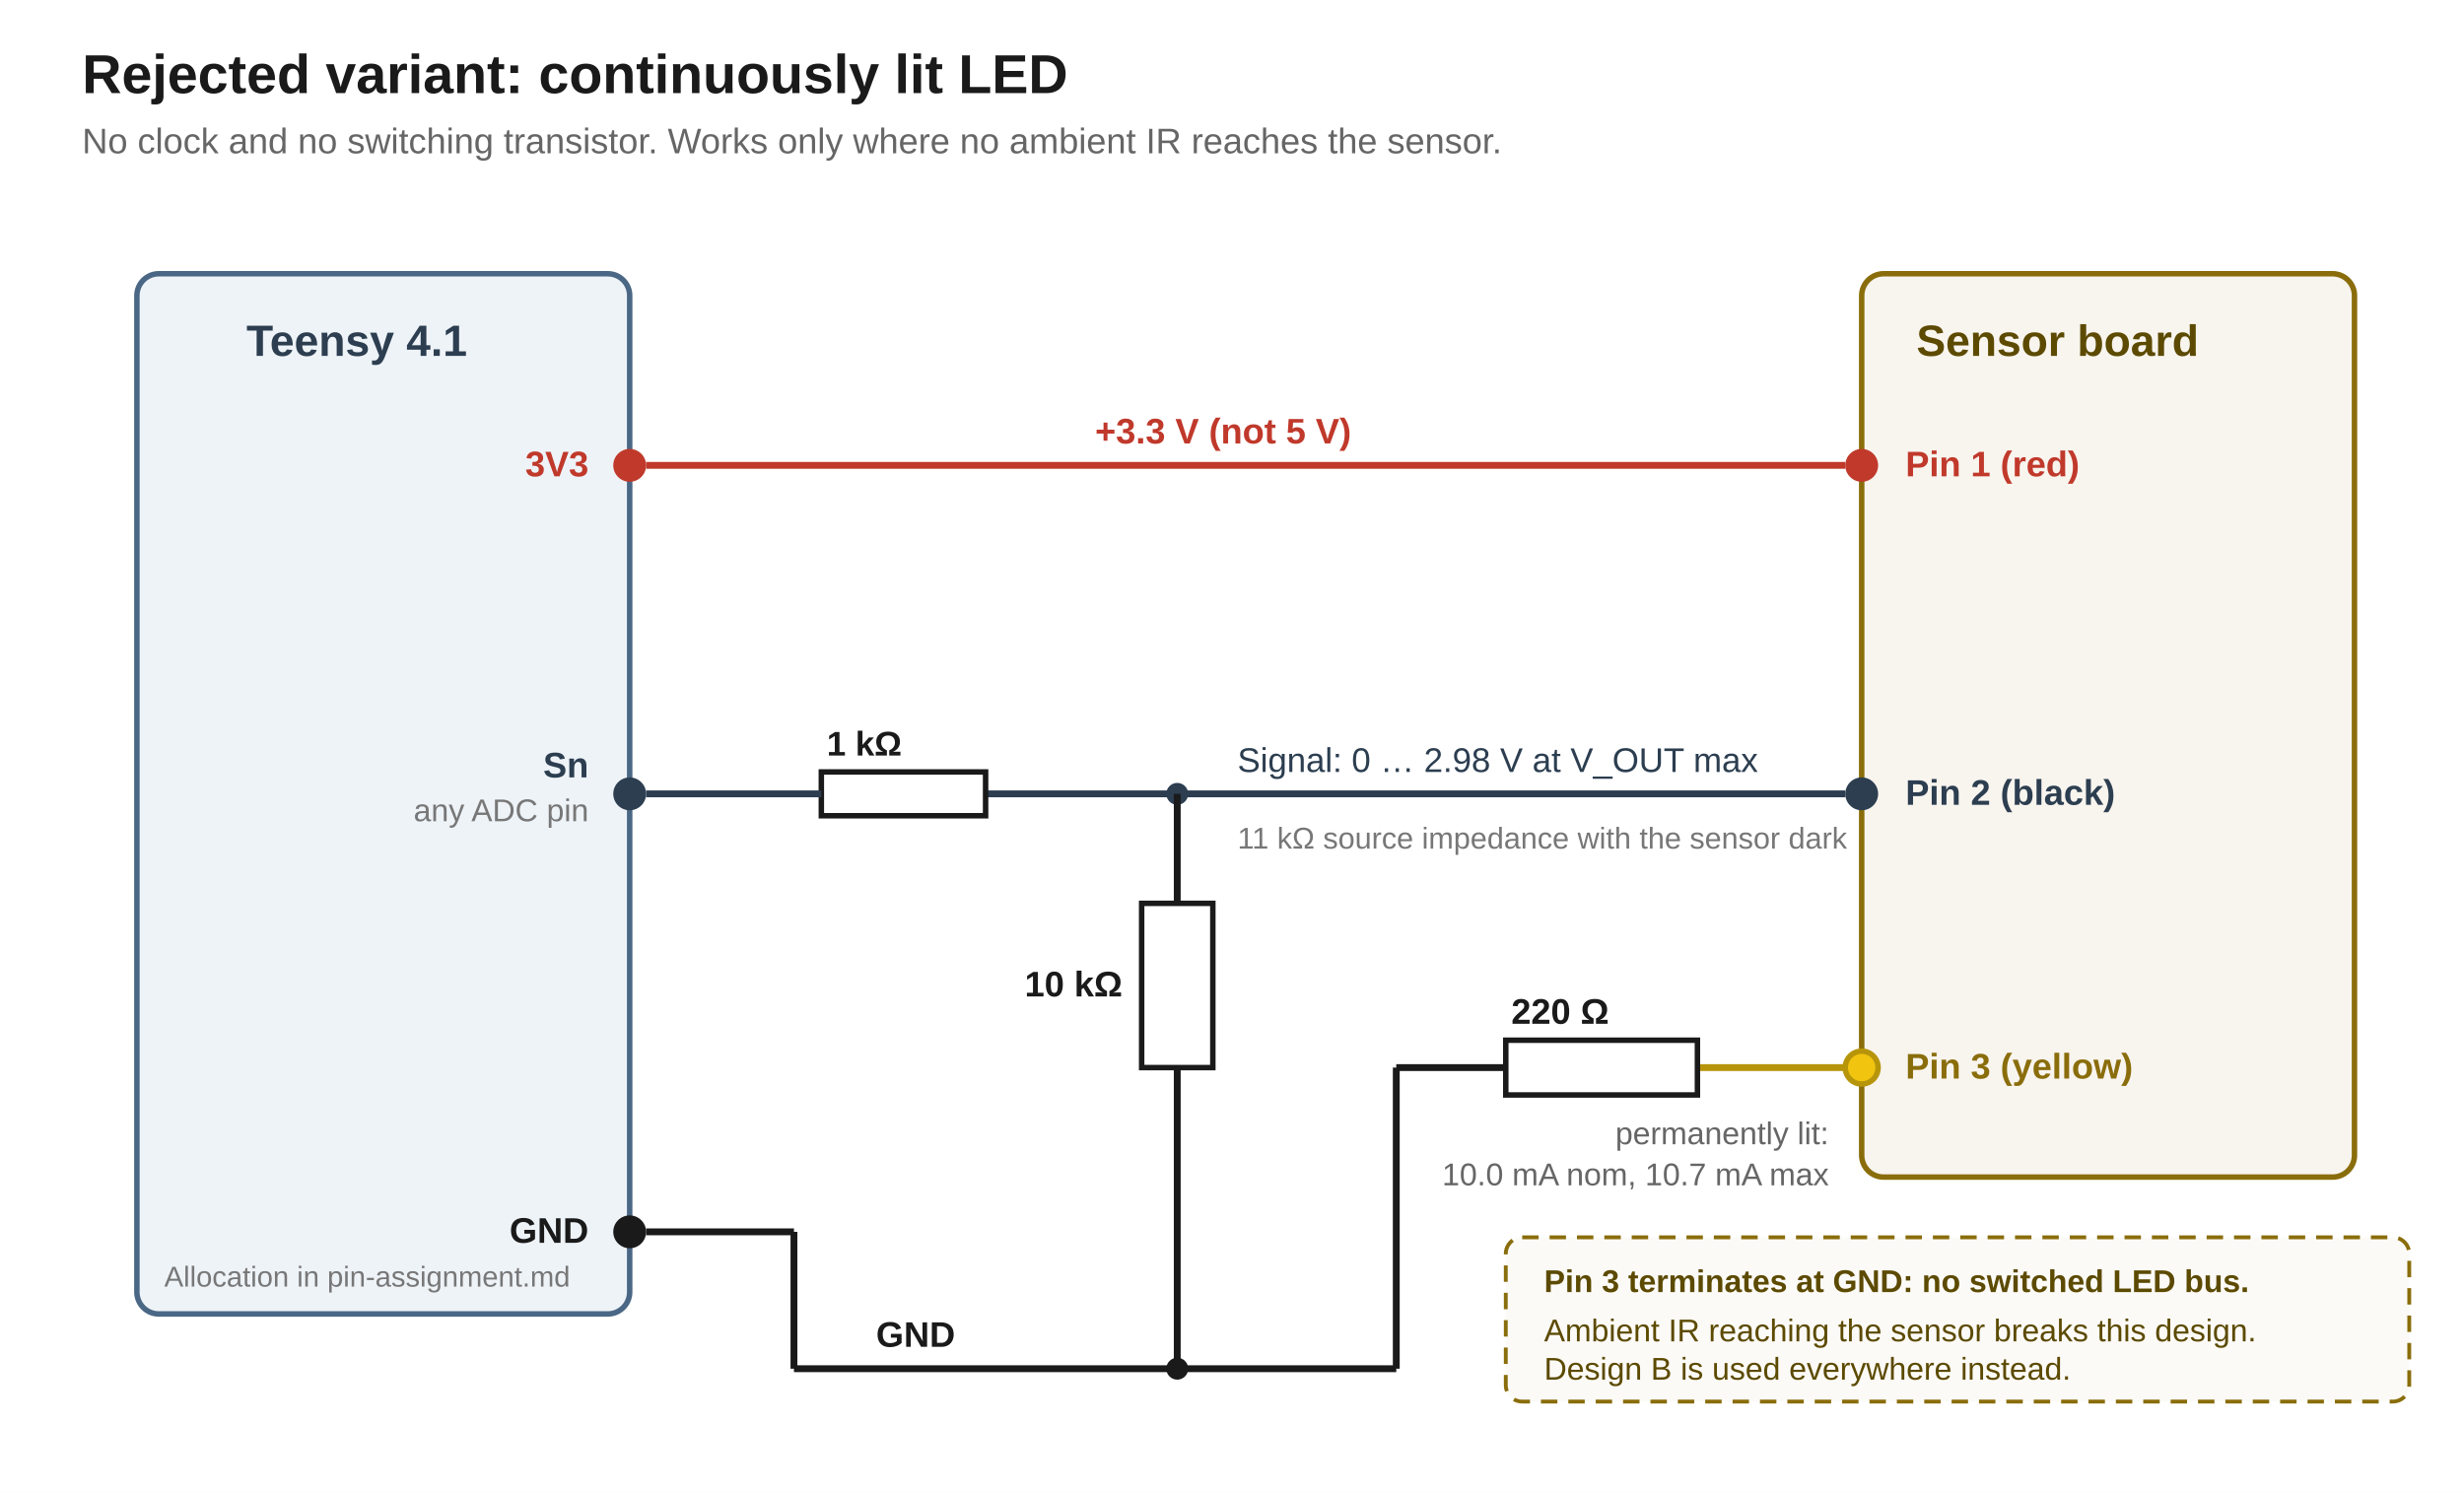
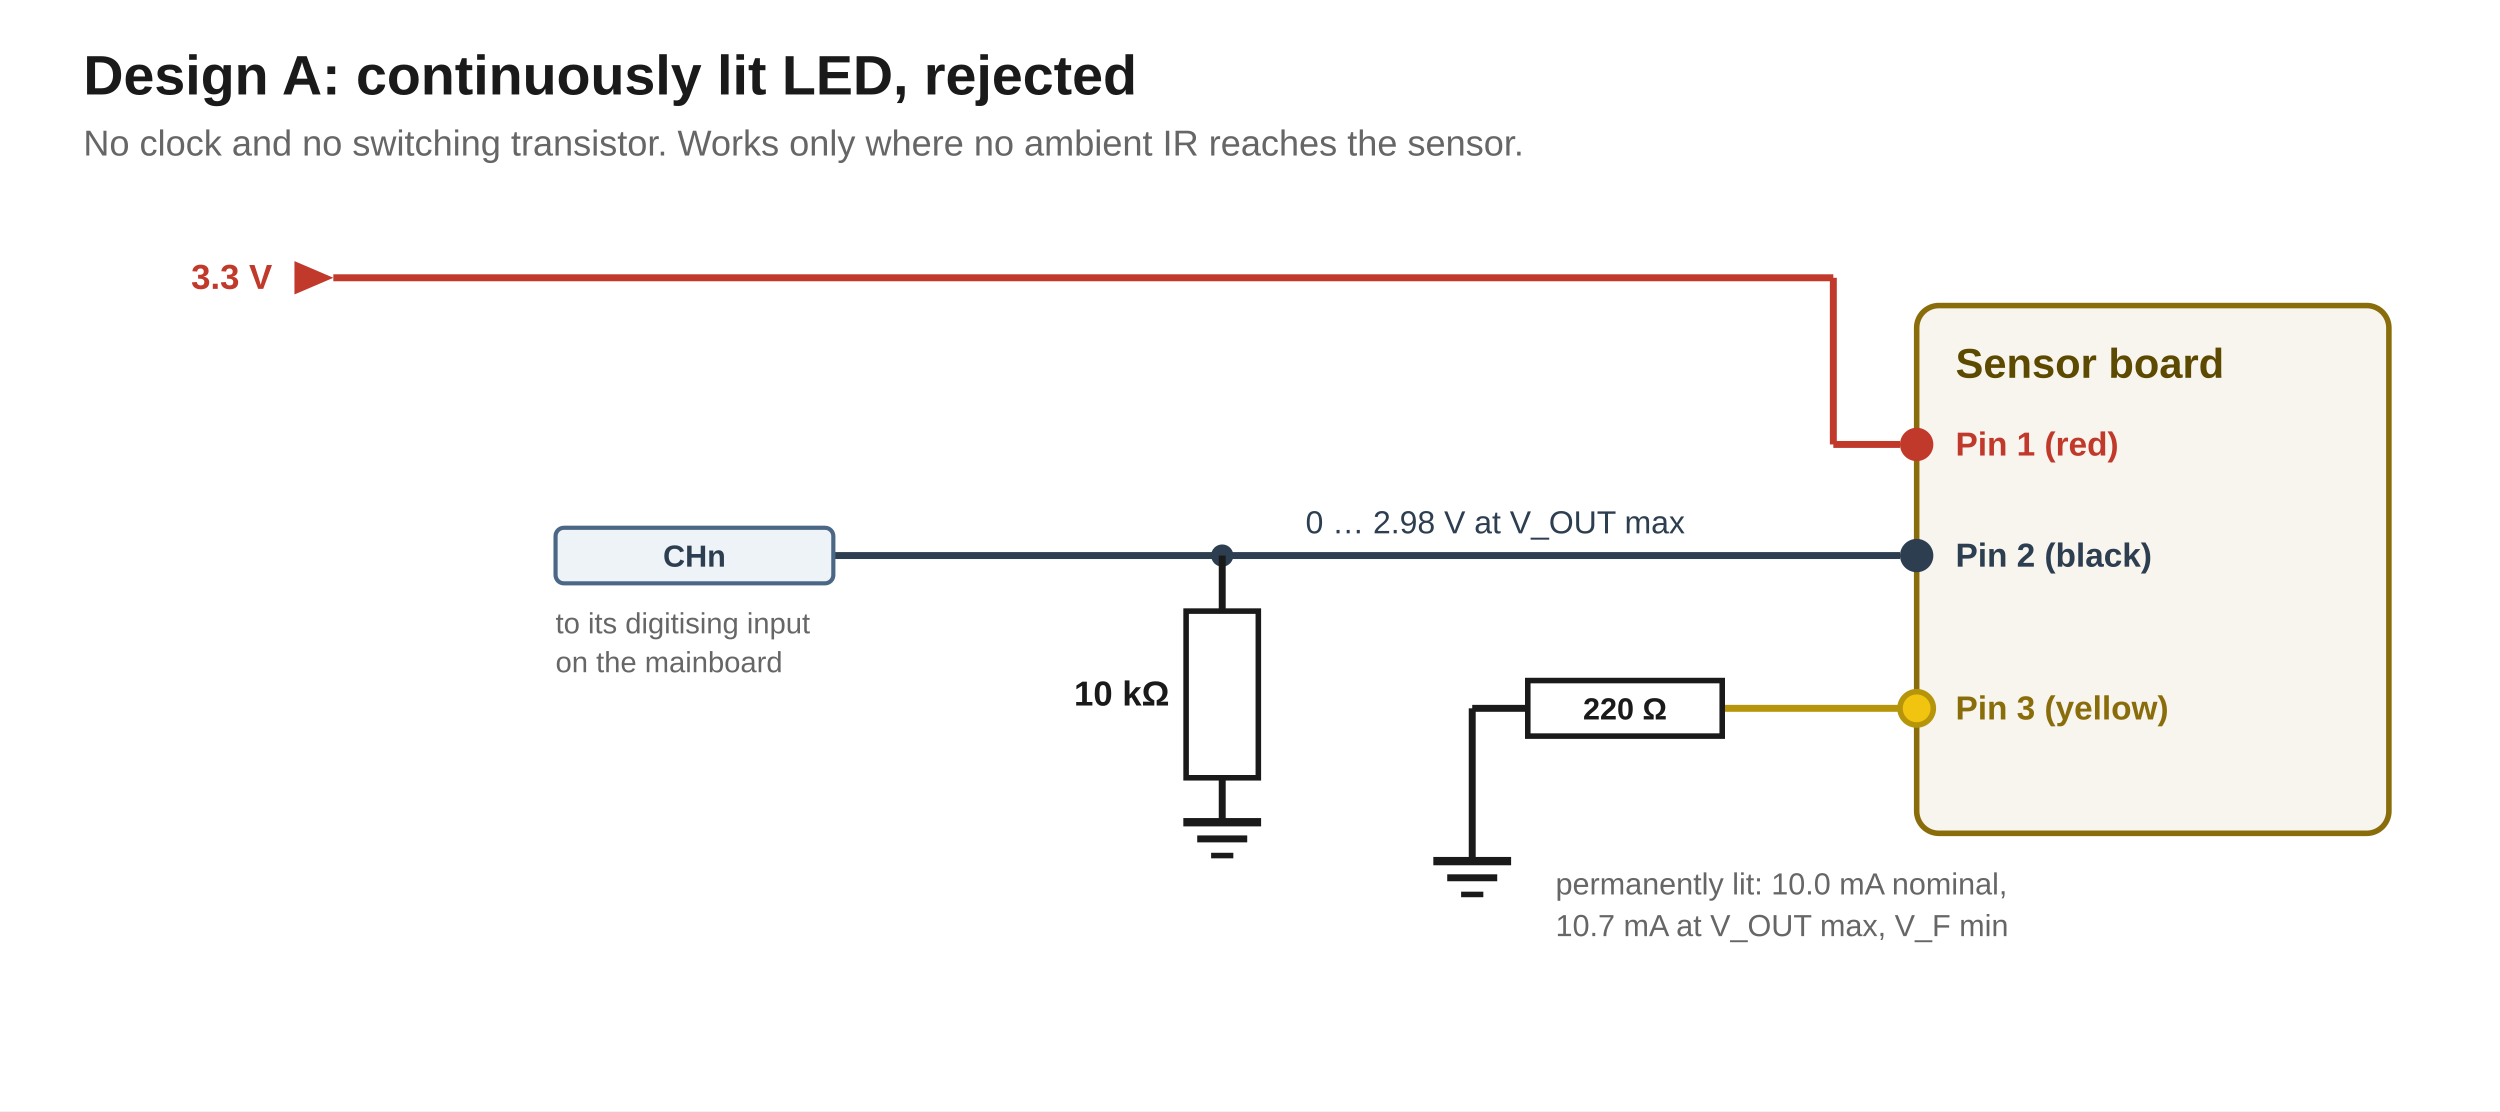
- <svg xmlns="http://www.w3.org/2000/svg" viewBox="0 0 900 545" font-family="Segoe UI, Arial, sans-serif">
-   <rect x="0" y="0" width="900" height="545" fill="#ffffff" />
-   <text x="30" y="34" font-size="20" font-weight="700" fill="#1a1a1a">Rejected variant: continuously lit LED</text>
+ <svg xmlns="http://www.w3.org/2000/svg" viewBox="0 0 900 400" font-family="Segoe UI, Arial, sans-serif">
+   <rect x="0" y="0" width="900" height="400" fill="#ffffff" />
+   <text x="30" y="34" font-size="20" font-weight="700" fill="#1a1a1a">Design A: continuously lit LED, rejected</text>
  <text x="30" y="56" font-size="13" fill="#666">No clock and no switching transistor. Works only where no ambient IR reaches the sensor.</text>
-   <rect x="50" y="100" width="180" height="380" rx="8" fill="#eef3f8" stroke="#4a6785" stroke-width="2" />
-   <text x="90" y="130" font-size="16" font-weight="700" fill="#2c3e50">Teensy 4.1</text>
-   <circle cx="230" cy="170" r="6" fill="#c0392b" />
-   <text x="215" y="174" text-anchor="end" font-size="13" font-weight="700" fill="#c0392b">3V3</text>
-   <circle cx="230" cy="290" r="6" fill="#2c3e50" />
-   <text x="215" y="284" text-anchor="end" font-size="13" font-weight="700" fill="#2c3e50">Sn</text>
-   <text x="215" y="300" text-anchor="end" font-size="11.5" fill="#777">any ADC pin</text>
-   <circle cx="230" cy="450" r="6" fill="#1a1a1a" />
-   <text x="215" y="454" text-anchor="end" font-size="13" font-weight="700" fill="#1a1a1a">GND</text>
-   <text x="60" y="470" font-size="10.5" fill="#777">Allocation in pin-assignment.md</text>
-   <rect x="680" y="100" width="180" height="330" rx="8" fill="#f8f4ee" stroke="#8a6d0b" stroke-width="2" />
-   <text x="700" y="130" font-size="16" font-weight="700" fill="#5c4a00">Sensor board</text>
-   <circle cx="680" cy="170" r="6" fill="#c0392b" />
-   <text x="696" y="174" font-size="13" font-weight="700" fill="#c0392b">Pin 1 (red)</text>
-   <circle cx="680" cy="290" r="6" fill="#2c3e50" />
-   <text x="696" y="294" font-size="13" font-weight="700" fill="#2c3e50">Pin 2 (black)</text>
-   <circle cx="680" cy="390" r="6" fill="#f1c40f" stroke="#b7950b" stroke-width="2" />
-   <text x="696" y="394" font-size="13" font-weight="700" fill="#8a6d0b">Pin 3 (yellow)</text>
-   <line x1="236" y1="170" x2="674" y2="170" stroke="#c0392b" stroke-width="2.5" />
-   <text x="400" y="162" font-size="13" font-weight="700" fill="#c0392b">+3.3 V (not 5 V)</text>
-   <line x1="674" y1="290" x2="430" y2="290" stroke="#2c3e50" stroke-width="2.5" />
-   <circle cx="430" cy="290" r="4" fill="#2c3e50" />
-   <line x1="430" y1="290" x2="360" y2="290" stroke="#2c3e50" stroke-width="2.5" />
-   <rect x="300" y="282" width="60" height="16" fill="#fff" stroke="#1a1a1a" stroke-width="2" />
-   <text x="302" y="276" font-size="12.5" font-weight="700" fill="#1a1a1a">1 kΩ</text>
-   <line x1="300" y1="290" x2="236" y2="290" stroke="#2c3e50" stroke-width="2.5" />
-   <text x="452" y="282" font-size="12.5" fill="#2c3e50">Signal: 0 … 2.98 V at V_OUT max</text>
-   <text x="452" y="310" font-size="11" fill="#777">11 kΩ source impedance with the sensor dark</text>
-   <line x1="430" y1="290" x2="430" y2="330" stroke="#1a1a1a" stroke-width="2.5" />
-   <rect x="417" y="330" width="26" height="60" fill="#fff" stroke="#1a1a1a" stroke-width="2" />
-   <text x="410" y="364" text-anchor="end" font-size="13" font-weight="700" fill="#1a1a1a">10 kΩ</text>
-   <line x1="430" y1="390" x2="430" y2="500" stroke="#1a1a1a" stroke-width="2.5" />
-   <line x1="674" y1="390" x2="620" y2="390" stroke="#b7950b" stroke-width="2.5" />
-   <rect x="550" y="380" width="70" height="20" fill="#fff" stroke="#1a1a1a" stroke-width="2" />
-   <text x="552" y="374" font-size="13" font-weight="700" fill="#1a1a1a">220 Ω</text>
-   <line x1="550" y1="390" x2="510" y2="390" stroke="#1a1a1a" stroke-width="2.5" />
-   <line x1="510" y1="390" x2="510" y2="500" stroke="#1a1a1a" stroke-width="2.5" />
-   <text x="668" y="418" text-anchor="end" font-size="11.5" fill="#666">permanently lit:</text>
-   <text x="668" y="433" text-anchor="end" font-size="11.5" fill="#666">10.0 mA nom, 10.7 mA max</text>
-   <line x1="236" y1="450" x2="290" y2="450" stroke="#1a1a1a" stroke-width="2.5" />
-   <line x1="290" y1="450" x2="290" y2="500" stroke="#1a1a1a" stroke-width="2.5" />
-   <line x1="290" y1="500" x2="510" y2="500" stroke="#1a1a1a" stroke-width="2.5" />
-   <circle cx="430" cy="500" r="4" fill="#1a1a1a" />
-   <text x="320" y="492" font-size="13" font-weight="700" fill="#1a1a1a">GND</text>
-   <rect x="550" y="452" width="330" height="60" rx="6" fill="#fbfaf7" stroke="#8a6d0b" stroke-width="1.4" stroke-dasharray="6 4" />
-   <text x="564" y="472" font-size="11.5" font-weight="700" fill="#5c4a00">Pin 3 terminates at GND: no switched LED bus.</text>
-   <text x="564" y="490" font-size="11.5" fill="#5c4a00">Ambient IR reaching the sensor breaks this design.</text>
-   <text x="564" y="504" font-size="11.5" fill="#5c4a00">Design B is used everywhere instead.</text>
+   <polygon points="120,100 106,94 106,106" fill="#c0392b" />
+   <text x="98" y="104" text-anchor="end" font-size="12.5" font-weight="700" fill="#c0392b">3.3 V</text>
+   <line x1="120" y1="100" x2="660" y2="100" stroke="#c0392b" stroke-width="2.5" />
+   <rect x="690" y="110" width="170" height="190" rx="8" fill="#f8f4ee" stroke="#8a6d0b" stroke-width="2" />
+   <text x="704" y="136" font-size="15" font-weight="700" fill="#5c4a00">Sensor board</text>
+   <circle cx="690" cy="160" r="6" fill="#c0392b" />
+   <text x="704" y="164" font-size="12" font-weight="700" fill="#c0392b">Pin 1 (red)</text>
+   <circle cx="690" cy="200" r="6" fill="#2c3e50" />
+   <text x="704" y="204" font-size="12" font-weight="700" fill="#2c3e50">Pin 2 (black)</text>
+   <circle cx="690" cy="255" r="6" fill="#f1c40f" stroke="#b7950b" stroke-width="2" />
+   <text x="704" y="259" font-size="12" font-weight="700" fill="#8a6d0b">Pin 3 (yellow)</text>
+   <line x1="684" y1="160" x2="660" y2="160" stroke="#c0392b" stroke-width="2.5" />
+   <line x1="660" y1="160" x2="660" y2="100" stroke="#c0392b" stroke-width="2.5" />
+   <line x1="684" y1="200" x2="300" y2="200" stroke="#2c3e50" stroke-width="2.5" />
+   <rect x="200" y="190" width="100" height="20" rx="3" fill="#eef3f8" stroke="#4a6785" stroke-width="1.5" />
+   <text x="250" y="204" text-anchor="middle" font-size="11" font-weight="700" fill="#2c3e50">CHn</text>
+   <text x="200" y="228" font-size="10.5" fill="#666">to its digitising input</text>
+   <text x="200" y="242" font-size="10.5" fill="#666">on the mainboard</text>
+   <text x="470" y="192" font-size="11.5" fill="#2c3e50">0 … 2.98 V at V_OUT max</text>
+   <circle cx="440" cy="200" r="4" fill="#2c3e50" />
+   <line x1="440" y1="200" x2="440" y2="220" stroke="#1a1a1a" stroke-width="2.5" />
+   <rect x="427" y="220" width="26" height="60" fill="#fff" stroke="#1a1a1a" stroke-width="2" />
+   <text x="421" y="254" text-anchor="end" font-size="12.5" font-weight="700" fill="#1a1a1a">10 kΩ</text>
+   <line x1="440" y1="280" x2="440" y2="296" stroke="#1a1a1a" stroke-width="2.5" />
+   <line x1="426" y1="296" x2="454" y2="296" stroke="#1a1a1a" stroke-width="3" />
+   <line x1="431" y1="302" x2="449" y2="302" stroke="#1a1a1a" stroke-width="2.5" />
+   <line x1="436" y1="308" x2="444" y2="308" stroke="#1a1a1a" stroke-width="2" />
+   <line x1="684" y1="255" x2="620" y2="255" stroke="#b7950b" stroke-width="2.5" />
+   <rect x="550" y="245" width="70" height="20" fill="#fff" stroke="#1a1a1a" stroke-width="2" />
+   <text x="585" y="259" text-anchor="middle" font-size="11" font-weight="700" fill="#1a1a1a">220 Ω</text>
+   <line x1="550" y1="255" x2="530" y2="255" stroke="#1a1a1a" stroke-width="2.5" />
+   <line x1="530" y1="255" x2="530" y2="310" stroke="#1a1a1a" stroke-width="2.5" />
+   <line x1="516" y1="310" x2="544" y2="310" stroke="#1a1a1a" stroke-width="3" />
+   <line x1="521" y1="316" x2="539" y2="316" stroke="#1a1a1a" stroke-width="2.5" />
+   <line x1="526" y1="322" x2="534" y2="322" stroke="#1a1a1a" stroke-width="2" />
+   <text x="560" y="322" font-size="11" fill="#666">permanently lit: 10.0 mA nominal,</text>
+   <text x="560" y="337" font-size="11" fill="#666">10.7 mA at V_OUT max, V_F min</text>
</svg>
